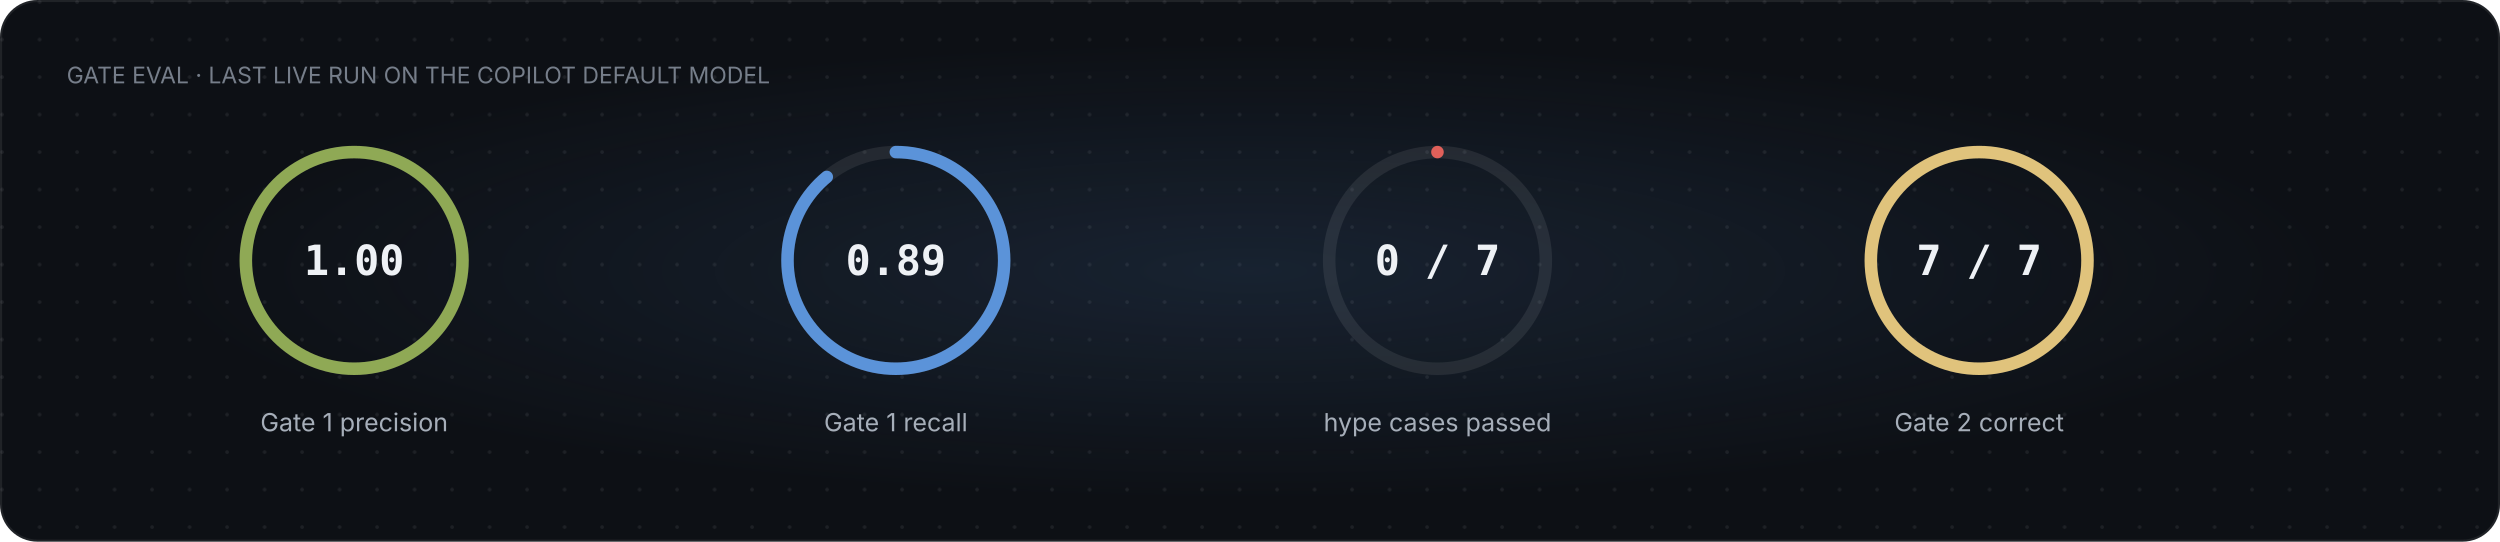
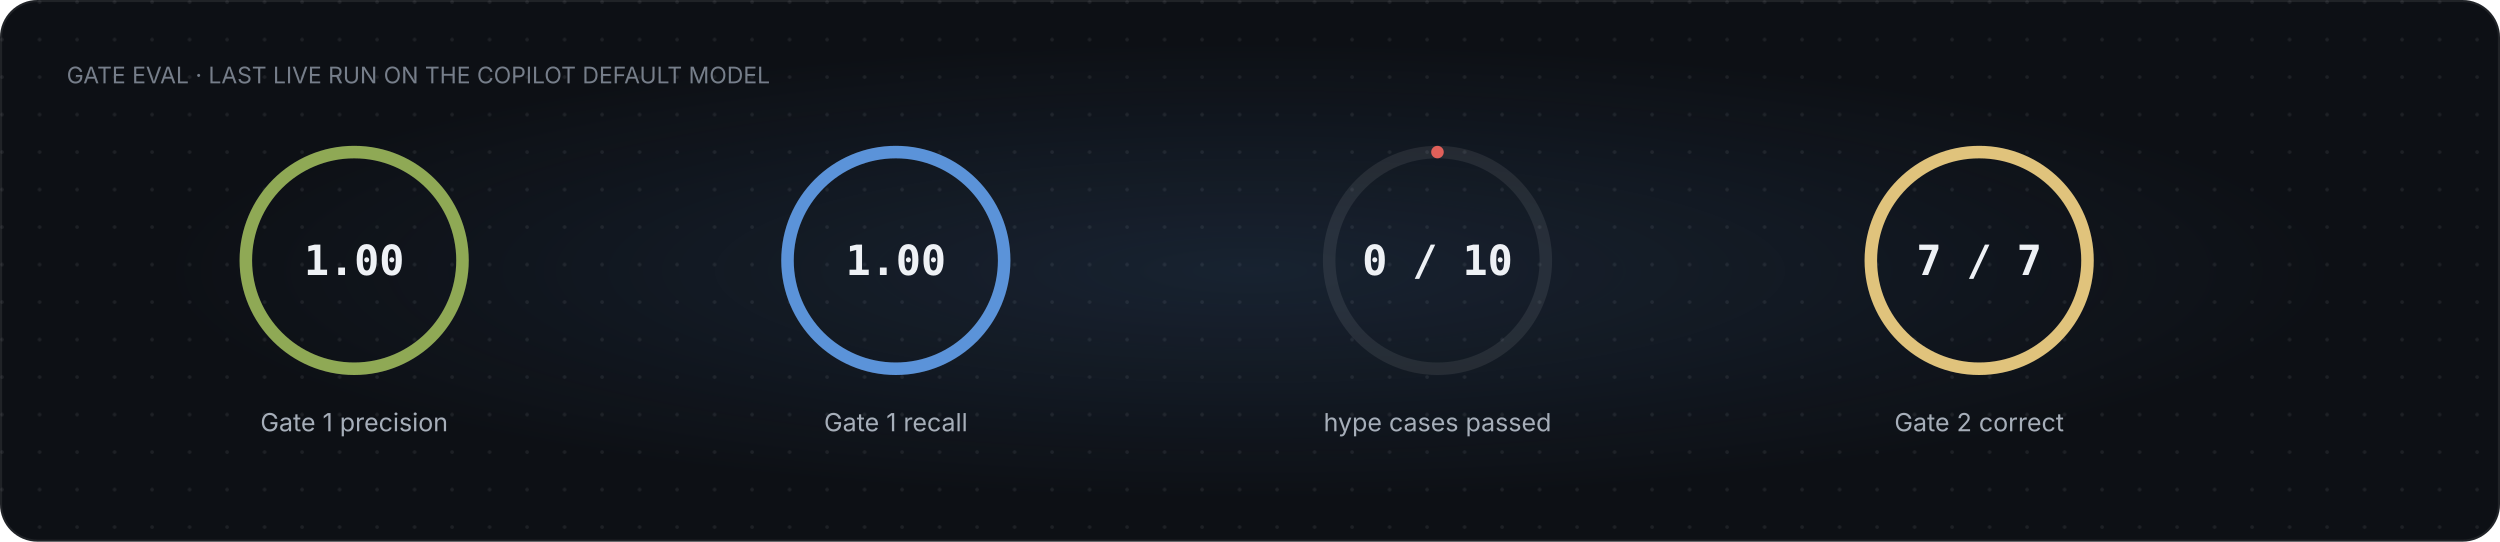
- <svg xmlns="http://www.w3.org/2000/svg" viewBox="0 0 1200 260" width="1200" height="260" role="img" aria-label="Gate eval: precision 1.00, recall 0.89, 0 of 7 hype cases passed, Gate 2 7 of 7">
+ <svg xmlns="http://www.w3.org/2000/svg" viewBox="0 0 1200 260" width="1200" height="260" role="img" aria-label="Gate eval: precision 1.00, recall 1.00, 0 of 10 hype cases passed, Gate 2 7 of 7">
  <style>
  .flow { stroke-dasharray: 4 6; animation: march 1.4s linear infinite; }
  .ping { transform-box: fill-box; transform-origin: center; animation: ping 2.4s cubic-bezier(.23,1,.32,1) infinite; }
  @keyframes march { to { stroke-dashoffset: -20; } }
  @keyframes ping { from { transform: scale(1); opacity: .6; } to { transform: scale(2.4); opacity: 0; } }
  @media (prefers-reduced-motion: reduce) { .flow, .ping { animation: none; } }
</style>
  <defs>
    <pattern id="dots" width="18" height="18" patternUnits="userSpaceOnUse">
      <circle cx="1" cy="1" r="0.9" fill="rgba(255,255,255,0.07)" />
    </pattern>
    <radialGradient id="glow" cx="50%" cy="50%" r="50%">
      <stop offset="0" stop-color="#5b93d9" stop-opacity="0.14" />
      <stop offset="1" stop-color="#5b93d9" stop-opacity="0" />
    </radialGradient>
  </defs>
  <rect width="1200" height="260" rx="18" fill="#0d1015" />
  <rect width="1200" height="260" rx="18" fill="url(#dots)" />
  <rect x="0.5" y="0.5" width="1199" height="259" rx="17.5" fill="none" stroke="rgba(255,255,255,0.08)" />
  <text x="32" y="40" text-anchor="start" font-family="-apple-system, BlinkMacSystemFont, 'Segoe UI', Inter, Helvetica, Arial, sans-serif" font-size="11" fill="#767e8a">GATE EVAL · LAST LIVE RUN ON THE COPILOT DEFAULT MODEL</text>
  <ellipse cx="600" cy="130" rx="520" ry="110" fill="url(#glow)" />
  <g>
    <circle cx="170" cy="125" r="52" fill="none" stroke="rgba(255,255,255,0.08)" stroke-width="6" />
    <circle cx="170" cy="125" r="52" fill="none" stroke="#8fa955" stroke-width="6" stroke-linecap="round" stroke-dasharray="326.7 326.7" transform="rotate(-90 170 125)" />
    <text x="170" y="132" text-anchor="middle" font-family="ui-monospace, 'Cascadia Code', 'SFMono-Regular', Menlo, Consolas, monospace" font-size="20" font-weight="600" fill="#eef1f5">1.00</text>
    <text x="170" y="207" text-anchor="middle" font-family="-apple-system, BlinkMacSystemFont, 'Segoe UI', Inter, Helvetica, Arial, sans-serif" font-size="12" fill="#a6aeb9">Gate 1 precision</text>
  </g>
  <g>
    <circle cx="430" cy="125" r="52" fill="none" stroke="rgba(255,255,255,0.08)" stroke-width="6" />
-     <circle cx="430" cy="125" r="52" fill="none" stroke="#5b93d9" stroke-width="6" stroke-linecap="round" stroke-dasharray="290.8 326.7" transform="rotate(-90 430 125)" />
-     <text x="430" y="132" text-anchor="middle" font-family="ui-monospace, 'Cascadia Code', 'SFMono-Regular', Menlo, Consolas, monospace" font-size="20" font-weight="600" fill="#eef1f5">0.89</text>
+     <circle cx="430" cy="125" r="52" fill="none" stroke="#5b93d9" stroke-width="6" stroke-linecap="round" stroke-dasharray="326.7 326.7" transform="rotate(-90 430 125)" />
+     <text x="430" y="132" text-anchor="middle" font-family="ui-monospace, 'Cascadia Code', 'SFMono-Regular', Menlo, Consolas, monospace" font-size="20" font-weight="600" fill="#eef1f5">1.00</text>
    <text x="430" y="207" text-anchor="middle" font-family="-apple-system, BlinkMacSystemFont, 'Segoe UI', Inter, Helvetica, Arial, sans-serif" font-size="12" fill="#a6aeb9">Gate 1 recall</text>
  </g>
  <g>
    <circle cx="690" cy="125" r="52" fill="none" stroke="rgba(255,255,255,0.08)" stroke-width="6" />
    <circle cx="690" cy="125" r="52" fill="none" stroke="#e0605a" stroke-width="6" stroke-linecap="round" stroke-dasharray="0.0 326.7" transform="rotate(-90 690 125)" />
-     <text x="690" y="132" text-anchor="middle" font-family="ui-monospace, 'Cascadia Code', 'SFMono-Regular', Menlo, Consolas, monospace" font-size="20" font-weight="600" fill="#eef1f5">0 / 7</text>
+     <text x="690" y="132" text-anchor="middle" font-family="ui-monospace, 'Cascadia Code', 'SFMono-Regular', Menlo, Consolas, monospace" font-size="20" font-weight="600" fill="#eef1f5">0 / 10</text>
    <text x="690" y="207" text-anchor="middle" font-family="-apple-system, BlinkMacSystemFont, 'Segoe UI', Inter, Helvetica, Arial, sans-serif" font-size="12" fill="#a6aeb9">hype cases passed</text>
  </g>
  <g>
    <circle cx="950" cy="125" r="52" fill="none" stroke="rgba(255,255,255,0.08)" stroke-width="6" />
    <circle cx="950" cy="125" r="52" fill="none" stroke="#e0c37c" stroke-width="6" stroke-linecap="round" stroke-dasharray="326.7 326.7" transform="rotate(-90 950 125)" />
    <text x="950" y="132" text-anchor="middle" font-family="ui-monospace, 'Cascadia Code', 'SFMono-Regular', Menlo, Consolas, monospace" font-size="20" font-weight="600" fill="#eef1f5">7 / 7</text>
    <text x="950" y="207" text-anchor="middle" font-family="-apple-system, BlinkMacSystemFont, 'Segoe UI', Inter, Helvetica, Arial, sans-serif" font-size="12" fill="#a6aeb9">Gate 2 correct</text>
  </g>
</svg>
